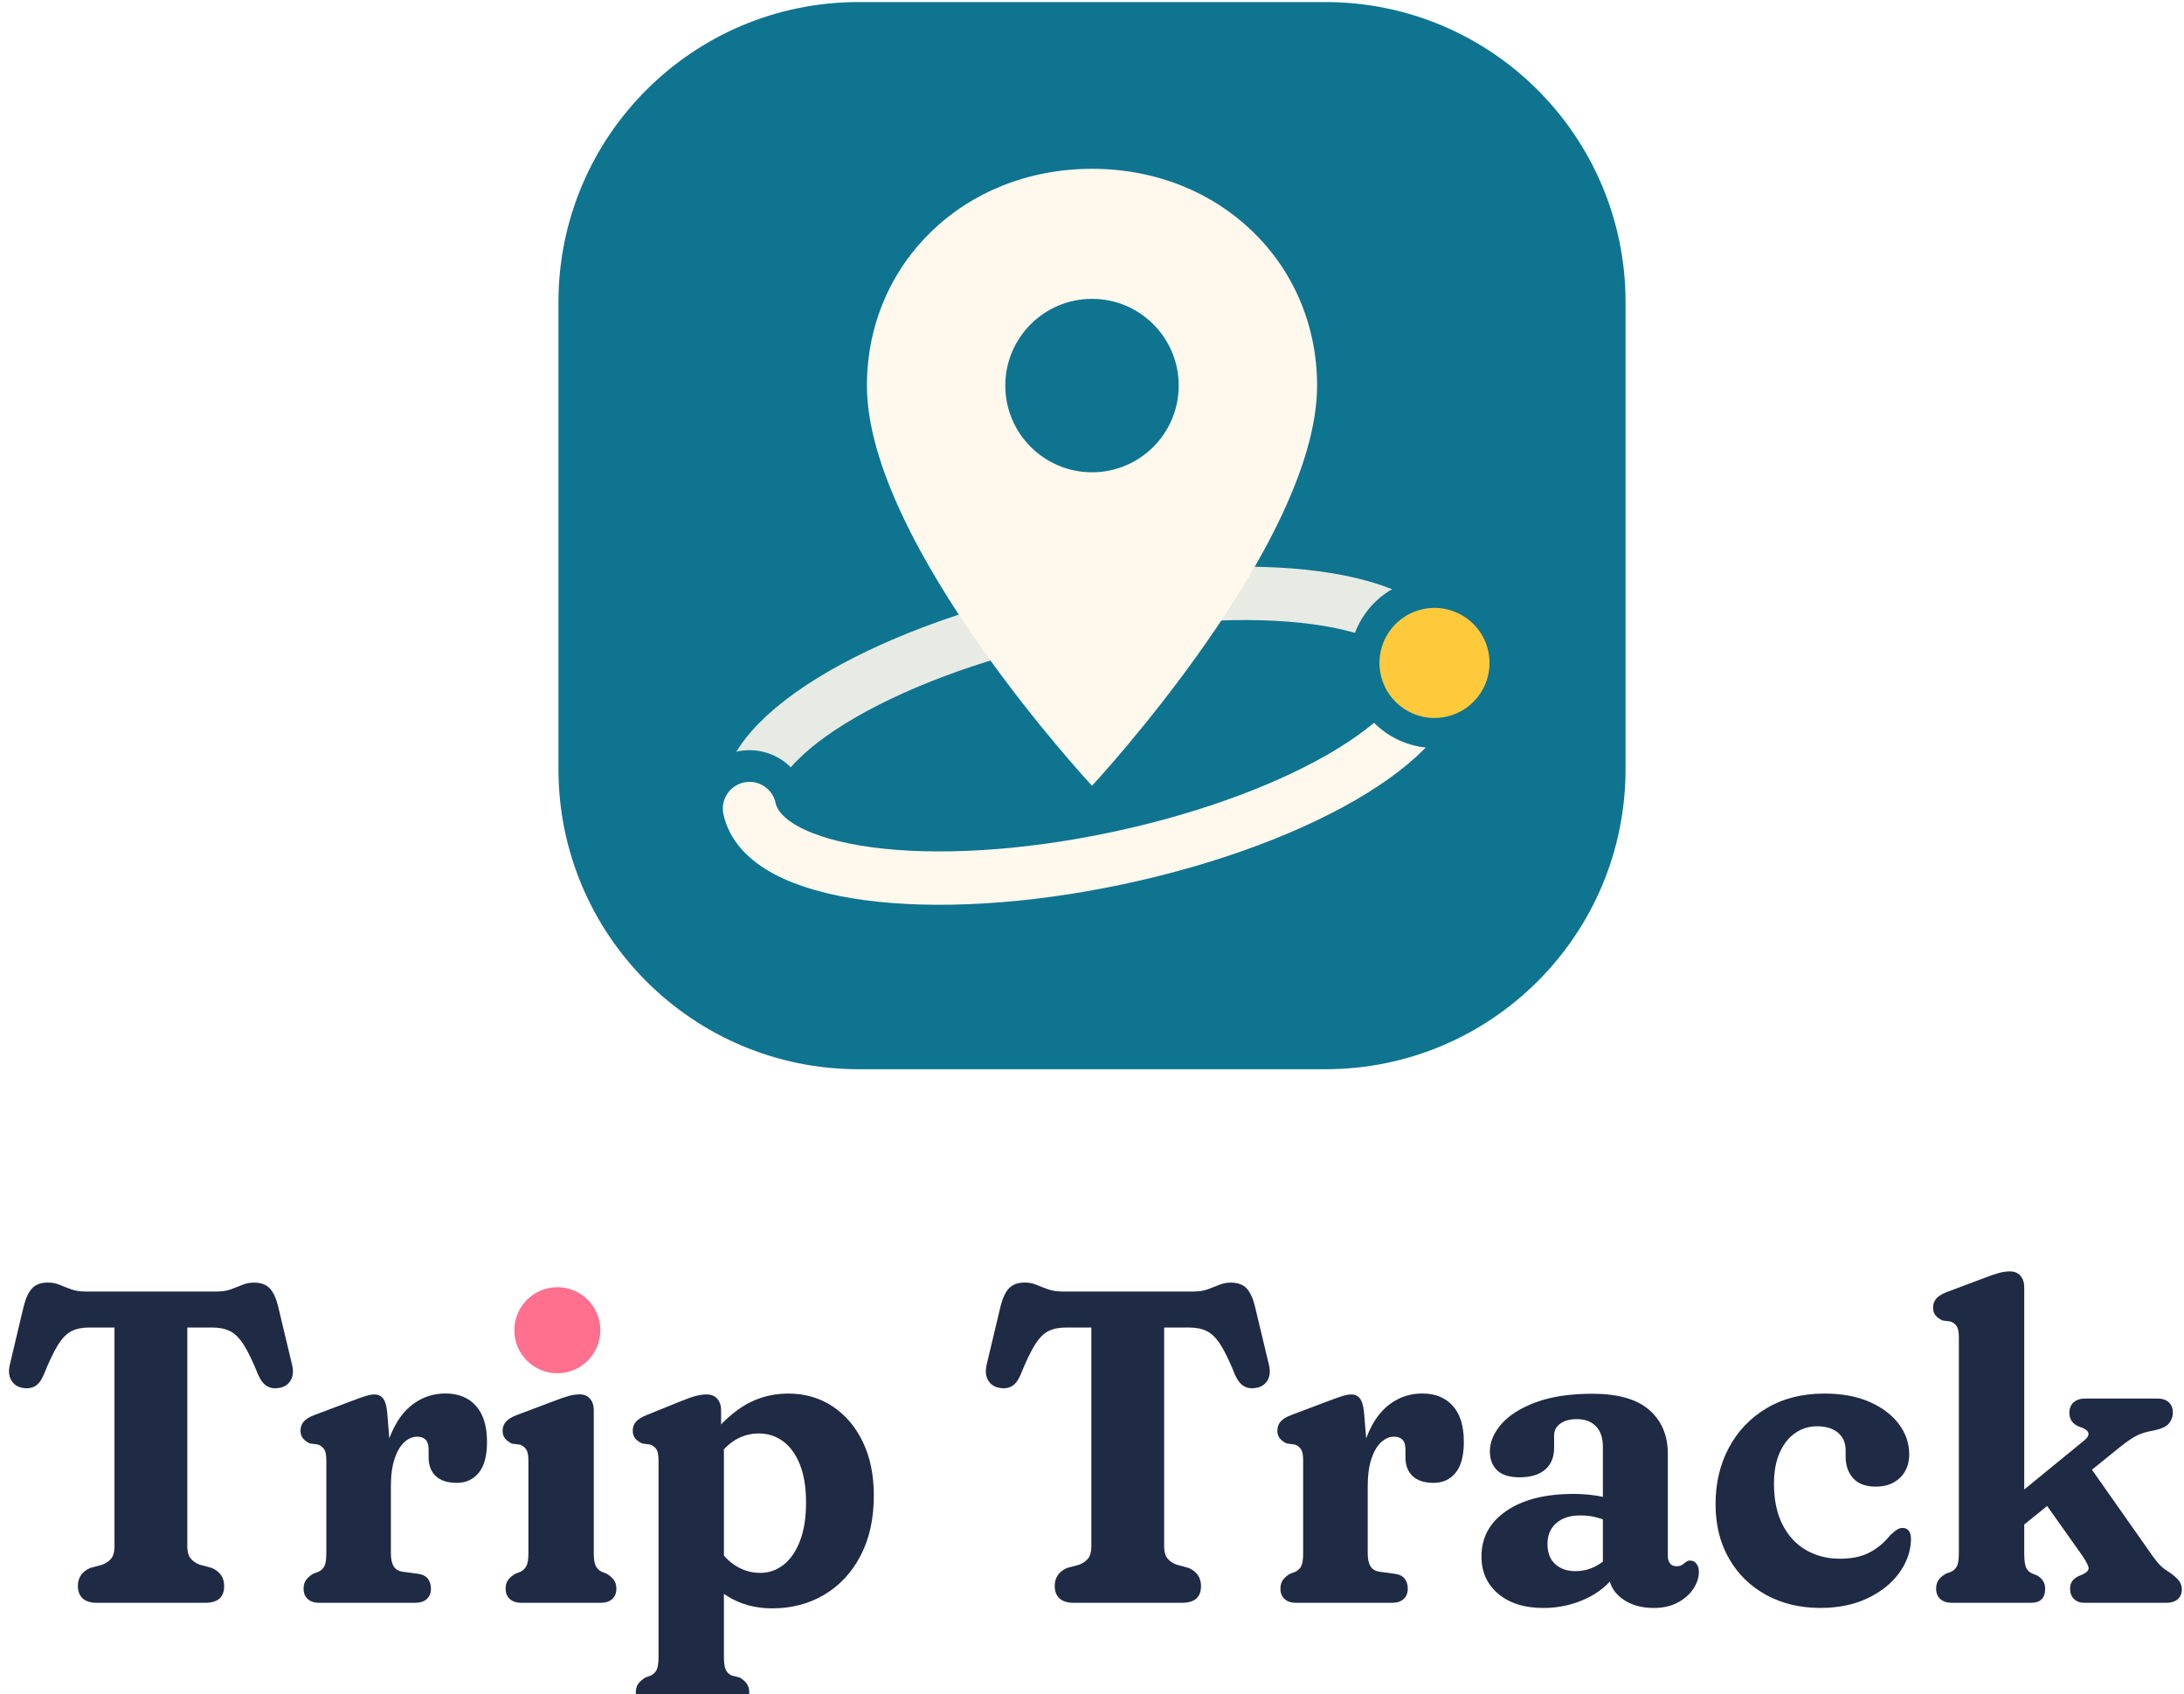
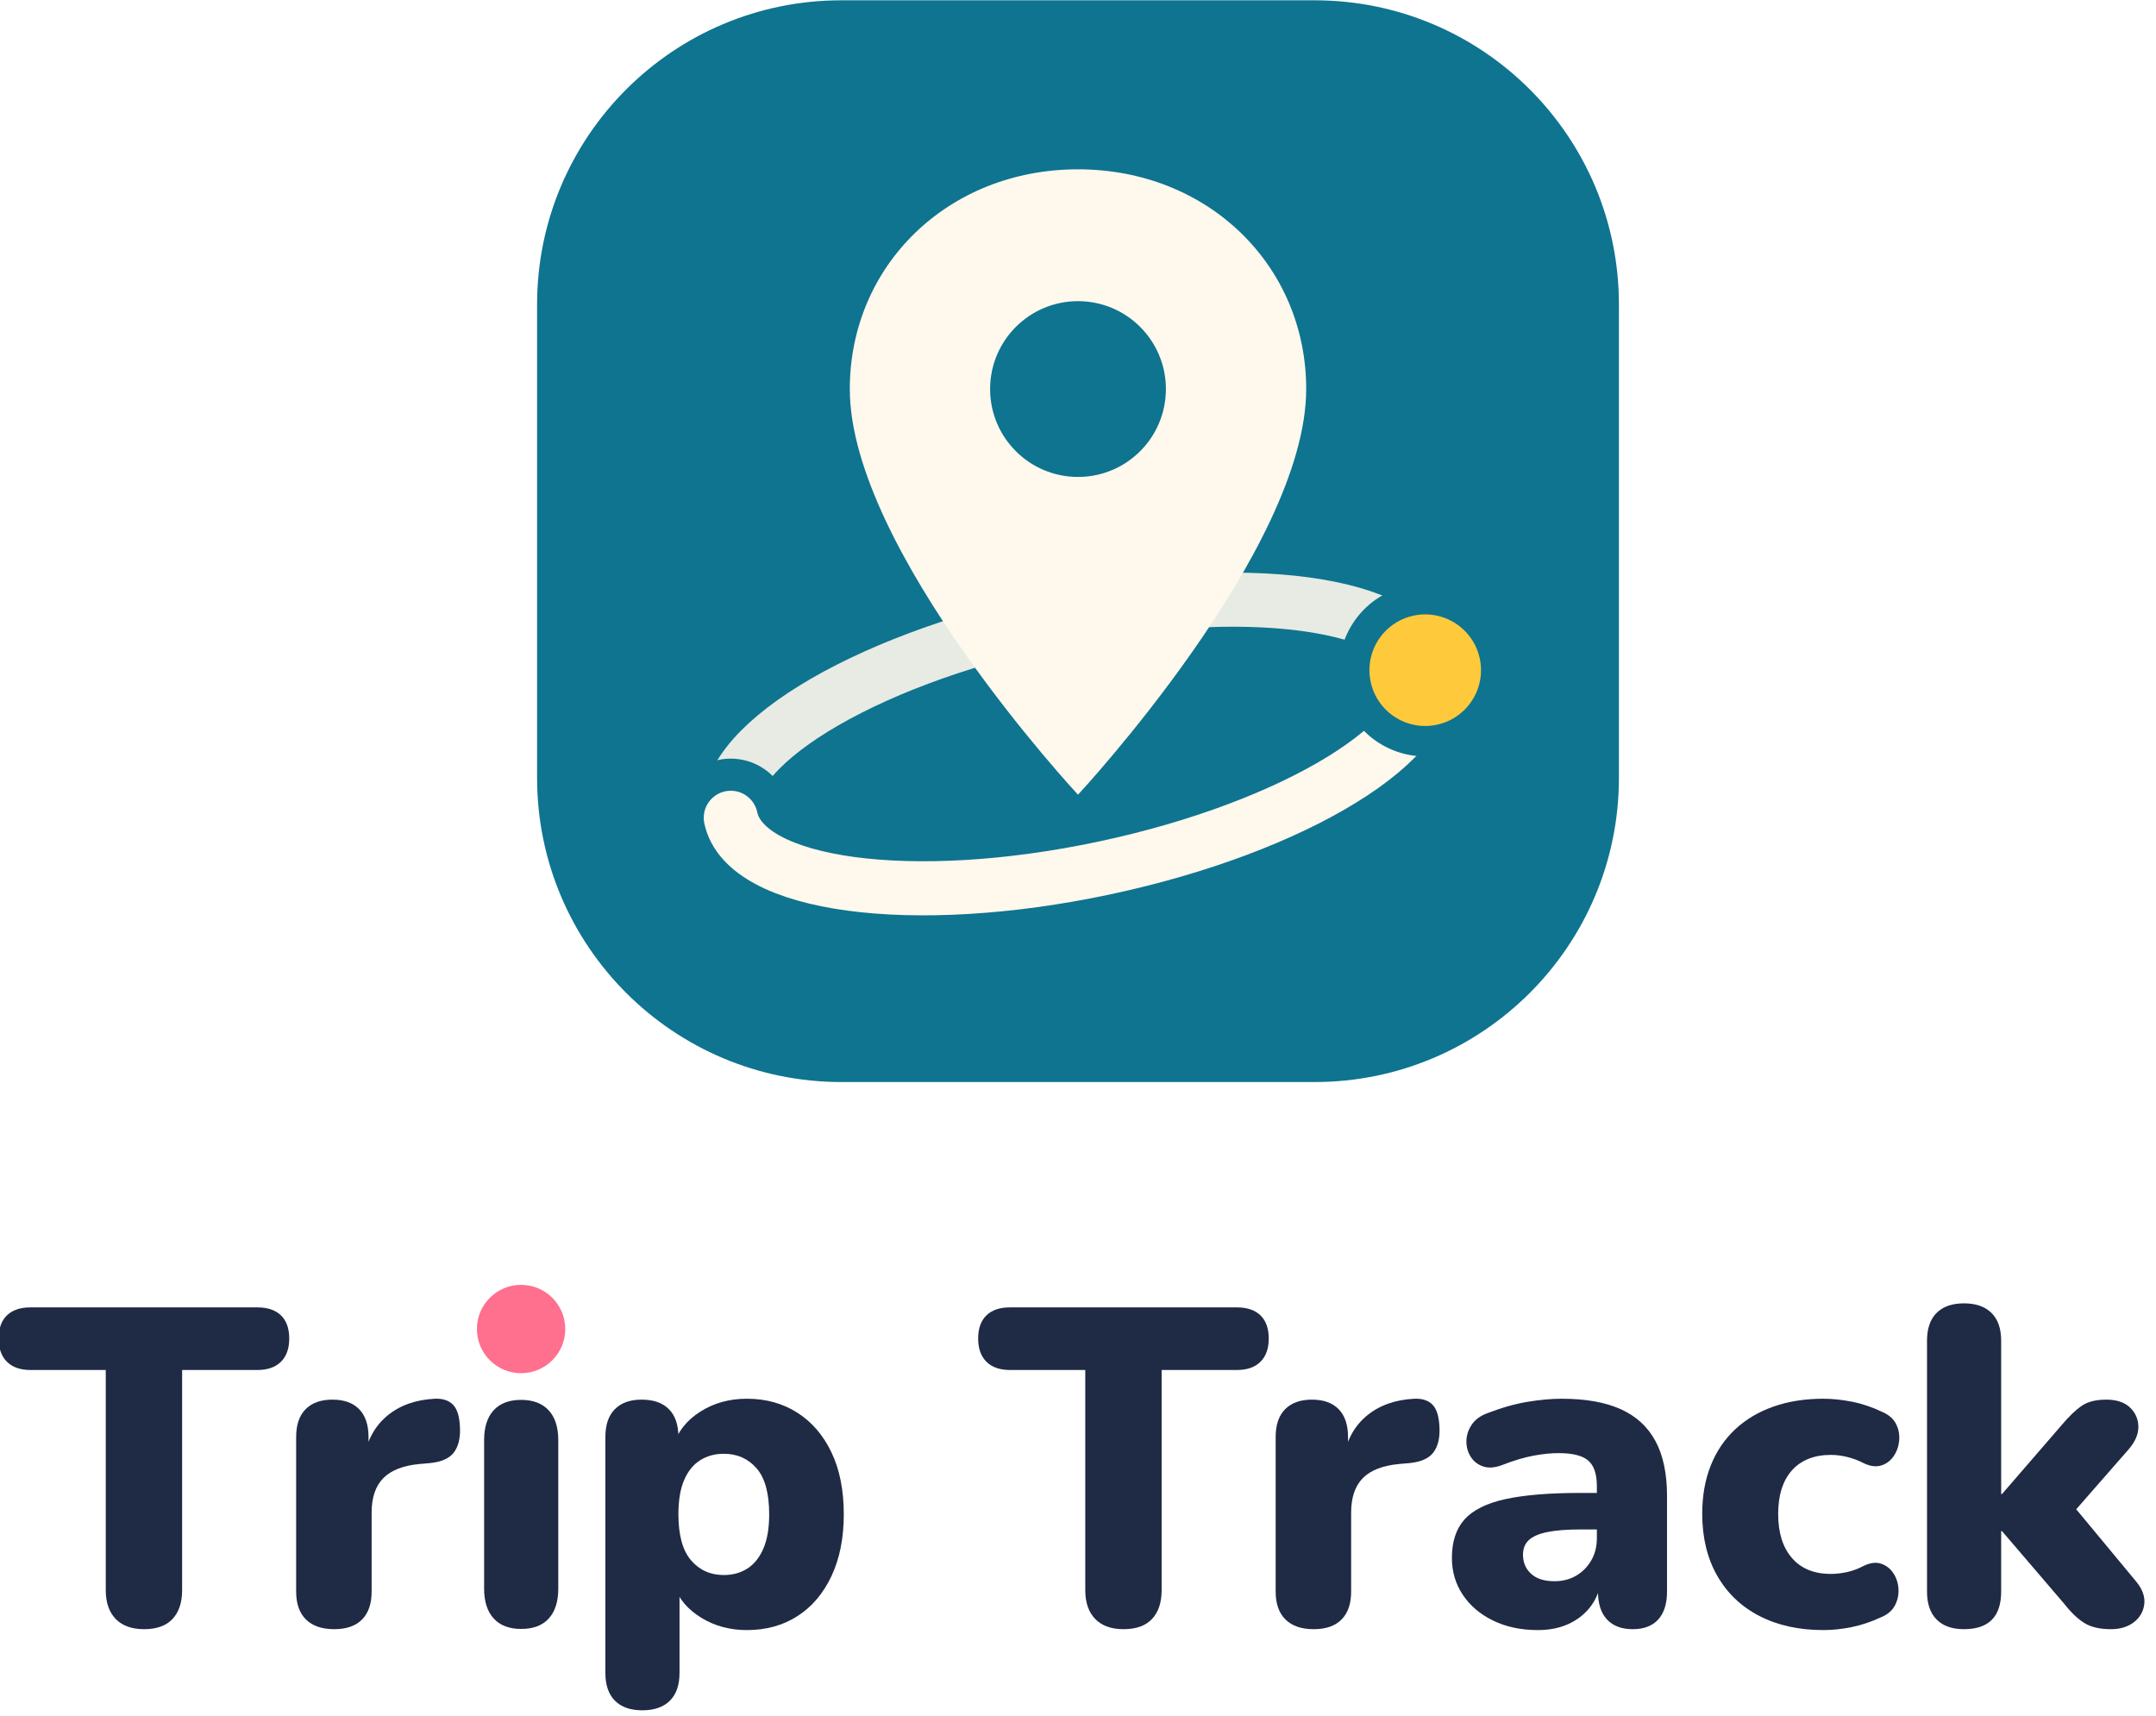
- <svg xmlns="http://www.w3.org/2000/svg" width="196" height="152" viewBox="0 0 196.48 152.00" role="img" aria-label="Trip Track">
-   <g transform="translate(50.24 0) scale(1.5)">
+ <svg xmlns="http://www.w3.org/2000/svg" width="191" height="152" viewBox="0 0 191.32 152.20" role="img" aria-label="Trip Track">
+   <g transform="translate(47.66 0) scale(1.5)">
    <rect width="64" height="64" rx="18" fill="#0E7490" />
    <g transform="rotate(-12 32 44)">
      <path d="M11 44A21 7.5 0 0 1 53 44" fill="none" stroke="#FFF8EC" stroke-width="3.2" stroke-linecap="round" opacity=".9" />
    </g>
    <path d="M32 10C24.3 10 18.5 15.7 18.5 23c0 9.5 13.5 24 13.5 24s13.5-14.5 13.5-24C45.5 15.7 39.7 10 32 10z" fill="#FFF8EC" />
    <circle cx="32" cy="23" r="5.2" fill="#0E7490" />
    <g transform="rotate(-12 32 44)" fill="none" stroke-linecap="round">
      <path d="M11 44A21 7.5 0 0 0 53 44" stroke="#0E7490" stroke-width="7" />
      <path d="M11 44A21 7.5 0 0 0 53 44" stroke="#FFF8EC" stroke-width="3.2" />
      <circle cx="53" cy="44" r="4.2" fill="#FFC93C" stroke="#0E7490" stroke-width="1.8" />
    </g>
  </g>
-   <path d="M7.755 116.0H19.444Q20.229 116.0 20.782 115.797Q21.335 115.594 21.814 115.395Q22.293 115.196 22.83 115.196Q23.783 115.196 24.266 115.708Q24.749 116.219 25.024 117.348L26.267 122.549Q26.48 123.394 26.167 123.959Q25.853 124.524 25.169 124.659Q24.538 124.788 24.057 124.529Q23.575 124.269 23.232 123.5Q22.521 121.729 21.941 120.811Q21.36 119.893 20.706 119.565Q20.051 119.237 19.099 119.237H16.851V138.931Q16.851 139.631 17.14 139.997Q17.429 140.362 17.974 140.574L19.063 140.866Q20.167 141.362 20.167 142.494Q20.167 144.0 18.454 144.0H8.719Q7.867 144.0 7.437 143.602Q7.006 143.204 7.006 142.486Q7.006 141.362 8.109 140.866L9.198 140.574Q9.745 140.362 10.022 139.997Q10.3 139.631 10.3 138.931V119.237H8.008Q7.071 119.237 6.427 119.564Q5.783 119.89 5.211 120.808Q4.64 121.726 3.929 123.5Q3.6 124.269 3.121 124.529Q2.642 124.788 1.995 124.659Q1.318 124.524 1.003 123.959Q0.688 123.394 0.89 122.549L2.128 117.342Q2.409 116.213 2.896 115.702Q3.382 115.19 4.322 115.19Q4.875 115.19 5.355 115.391Q5.835 115.591 6.396 115.795Q6.956 116.0 7.755 116.0Z" fill="#1F2A44" />
-   <path d="M34.351 133.82Q34.351 130.9 35.114 128.98Q35.877 127.06 37.173 126.115Q38.468 125.17 40.067 125.17Q41.822 125.17 42.817 126.281Q43.813 127.393 43.813 129.517Q43.813 131.407 43.067 132.308Q42.321 133.21 41.106 133.21Q39.848 133.21 39.203 132.6Q38.559 131.991 38.559 130.923V130.193Q38.559 129.597 38.289 129.326Q38.019 129.055 37.536 129.055Q36.911 129.055 36.368 129.556Q35.826 130.058 35.495 131.054Q35.165 132.05 35.165 133.53ZM34.831 126.843 35.165 130.899V139.525Q35.165 140.299 35.411 140.709Q35.658 141.119 36.229 141.206L37.622 141.394Q38.223 141.478 38.496 141.84Q38.769 142.202 38.769 142.726Q38.769 143.313 38.399 143.656Q38.03 144.0 37.341 144.0H28.719Q28.067 144.0 27.689 143.663Q27.311 143.326 27.311 142.726Q27.311 142.257 27.53 141.951Q27.749 141.645 28.16 141.394L28.661 141.206Q29.014 141.038 29.185 140.699Q29.357 140.36 29.357 139.525V131.209Q29.357 130.485 29.168 130.194Q28.979 129.904 28.607 129.761L27.873 129.665Q27.462 129.469 27.249 129.199Q27.035 128.929 27.035 128.509Q27.035 128.035 27.331 127.693Q27.627 127.352 28.297 127.103L31.687 125.826Q32.381 125.56 32.865 125.408Q33.349 125.256 33.685 125.256Q34.167 125.256 34.451 125.599Q34.735 125.942 34.831 126.843Z" fill="#1F2A44" />
-   <path d="M53.418 126.674V139.519Q53.418 140.351 53.6 140.691Q53.783 141.032 54.114 141.2L54.584 141.391Q55 141.638 55.225 141.943Q55.451 142.248 55.451 142.723Q55.451 143.326 55.075 143.663Q54.699 144.0 54.036 144.0H46.899Q46.253 144.0 45.87 143.663Q45.488 143.326 45.488 142.723Q45.488 142.248 45.713 141.943Q45.938 141.638 46.355 141.391L46.838 141.2Q47.173 141.032 47.355 140.691Q47.537 140.351 47.537 139.519V131.224Q47.537 130.505 47.345 130.21Q47.153 129.915 46.787 129.776L46.053 129.68Q45.651 129.48 45.433 129.211Q45.215 128.943 45.215 128.523Q45.215 128.049 45.513 127.71Q45.81 127.37 46.477 127.114L49.865 125.839Q50.635 125.542 51.151 125.396Q51.666 125.25 52.152 125.25Q52.748 125.25 53.083 125.643Q53.418 126.037 53.418 126.674Z" fill="#1F2A44" />
-   <circle cx="50.14" cy="119.48" r="3.87" fill="#FF6F8E" />
-   <path d="M64.873 126.68V128.706L65.126 129.294V148.86Q65.126 149.695 65.299 150.037Q65.473 150.379 65.822 150.541L66.557 150.729Q66.961 150.963 67.183 151.277Q67.406 151.592 67.406 152.061Q67.406 152.654 67.033 152.995Q66.661 153.335 65.998 153.335H58.607Q57.955 153.335 57.577 152.998Q57.199 152.661 57.199 152.061Q57.199 151.592 57.421 151.285Q57.644 150.979 58.048 150.729L58.549 150.541Q58.902 150.373 59.073 150.034Q59.245 149.695 59.245 148.86V131.209Q59.245 130.485 59.056 130.194Q58.868 129.904 58.495 129.761L57.761 129.665Q57.35 129.462 57.137 129.195Q56.924 128.929 56.924 128.509Q56.924 128.035 57.216 127.707Q57.509 127.379 58.185 127.103L61.208 125.883Q62.015 125.55 62.554 125.403Q63.092 125.256 63.567 125.256Q64.191 125.256 64.532 125.65Q64.873 126.043 64.873 126.68ZM63.938 131.922 62.939 130.51Q64.441 128.012 66.437 126.594Q68.434 125.177 70.908 125.177Q73.161 125.177 74.899 126.327Q76.637 127.477 77.625 129.533Q78.613 131.589 78.613 134.339Q78.613 137.494 77.413 139.774Q76.214 142.053 74.149 143.276Q72.085 144.5 69.474 144.5Q67.207 144.5 65.453 143.411Q63.699 142.322 62.56 140.307L64.121 138.209Q64.962 139.854 66.047 140.582Q67.133 141.309 68.378 141.309Q69.565 141.309 70.499 140.572Q71.433 139.836 71.974 138.424Q72.515 137.013 72.515 134.992Q72.515 132.936 71.959 131.554Q71.404 130.172 70.445 129.469Q69.486 128.766 68.26 128.766Q66.928 128.766 65.836 129.558Q64.744 130.35 63.938 131.922Z" fill="#1F2A44" />
-   <path d="M95.635 116.0H107.324Q108.109 116.0 108.662 115.797Q109.215 115.594 109.694 115.395Q110.173 115.196 110.71 115.196Q111.663 115.196 112.146 115.708Q112.629 116.219 112.904 117.348L114.147 122.549Q114.36 123.394 114.047 123.959Q113.733 124.524 113.049 124.659Q112.418 124.788 111.937 124.529Q111.455 124.269 111.112 123.5Q110.401 121.729 109.821 120.811Q109.24 119.893 108.586 119.565Q107.931 119.237 106.979 119.237H104.731V138.931Q104.731 139.631 105.02 139.997Q105.309 140.362 105.854 140.574L106.943 140.866Q108.047 141.362 108.047 142.494Q108.047 144.0 106.334 144.0H96.599Q95.747 144.0 95.317 143.602Q94.886 143.204 94.886 142.486Q94.886 141.362 95.989 140.866L97.078 140.574Q97.625 140.362 97.902 139.997Q98.18 139.631 98.18 138.931V119.237H95.888Q94.951 119.237 94.307 119.564Q93.663 119.89 93.091 120.808Q92.52 121.726 91.809 123.5Q91.48 124.269 91.001 124.529Q90.522 124.788 89.875 124.659Q89.198 124.524 88.883 123.959Q88.568 123.394 88.77 122.549L90.008 117.342Q90.289 116.213 90.776 115.702Q91.262 115.19 92.202 115.19Q92.755 115.19 93.235 115.391Q93.715 115.591 94.276 115.795Q94.836 116.0 95.635 116.0Z" fill="#1F2A44" />
-   <path d="M122.231 133.82Q122.231 130.9 122.994 128.98Q123.757 127.06 125.053 126.115Q126.348 125.17 127.947 125.17Q129.702 125.17 130.697 126.281Q131.693 127.393 131.693 129.517Q131.693 131.407 130.947 132.308Q130.201 133.21 128.986 133.21Q127.728 133.21 127.083 132.6Q126.439 131.991 126.439 130.923V130.193Q126.439 129.597 126.169 129.326Q125.899 129.055 125.416 129.055Q124.791 129.055 124.248 129.556Q123.706 130.058 123.375 131.054Q123.045 132.05 123.045 133.53ZM122.711 126.843 123.045 130.899V139.525Q123.045 140.299 123.291 140.709Q123.538 141.119 124.109 141.206L125.502 141.394Q126.103 141.478 126.376 141.84Q126.649 142.202 126.649 142.726Q126.649 143.313 126.279 143.656Q125.91 144.0 125.221 144.0H116.599Q115.947 144.0 115.569 143.663Q115.191 143.326 115.191 142.726Q115.191 142.257 115.41 141.951Q115.629 141.645 116.04 141.394L116.541 141.206Q116.894 141.038 117.065 140.699Q117.237 140.36 117.237 139.525V131.209Q117.237 130.485 117.048 130.194Q116.859 129.904 116.487 129.761L115.753 129.665Q115.342 129.469 115.129 129.199Q114.915 128.929 114.915 128.509Q114.915 128.035 115.211 127.693Q115.507 127.352 116.177 127.103L119.567 125.826Q120.261 125.56 120.745 125.408Q121.229 125.256 121.565 125.256Q122.047 125.256 122.331 125.599Q122.615 125.942 122.711 126.843Z" fill="#1F2A44" />
-   <path d="M144.712 141.237V140.649L144.2 140.44V129.943Q144.2 128.77 143.579 128.123Q142.958 127.476 141.864 127.476Q140.923 127.476 140.369 127.882Q139.815 128.287 139.815 128.923V130.033Q139.815 131.325 139.006 132.017Q138.197 132.71 136.695 132.71Q135.348 132.71 134.692 132.085Q134.036 131.461 134.036 130.391Q134.036 129.102 135.078 127.911Q136.121 126.721 138.181 125.958Q140.241 125.194 143.272 125.194Q146.695 125.194 148.37 126.649Q150.045 128.103 150.045 130.62V139.812Q150.045 140.185 150.231 140.447Q150.417 140.709 150.836 140.709Q151.089 140.709 151.248 140.63Q151.407 140.551 151.534 140.431Q151.641 140.342 151.758 140.27Q151.875 140.199 152.035 140.199Q152.413 140.199 152.625 140.488Q152.837 140.776 152.837 141.211Q152.837 141.991 152.34 142.741Q151.843 143.491 150.933 143.978Q150.024 144.465 148.777 144.465Q147.019 144.465 145.866 143.577Q144.712 142.689 144.712 141.237ZM133.278 139.84Q133.278 137.26 135.517 135.733Q137.756 134.205 141.554 134.205Q142.616 134.205 143.579 134.355Q144.542 134.505 145.2 134.775L144.637 136.672Q144.06 136.414 143.46 136.277Q142.86 136.139 142.151 136.139Q140.808 136.139 140.012 136.829Q139.217 137.518 139.217 138.709Q139.217 139.893 139.915 140.522Q140.612 141.152 141.721 141.152Q142.703 141.152 143.546 140.712Q144.388 140.273 144.935 139.555L145.408 141.357Q144.411 142.833 142.638 143.649Q140.864 144.465 138.835 144.465Q136.296 144.465 134.787 143.189Q133.278 141.913 133.278 139.84Z" fill="#1F2A44" />
-   <path d="M171.76 130.644Q171.76 131.943 170.937 132.746Q170.114 133.549 168.758 133.549Q167.403 133.549 166.721 132.799Q166.039 132.048 166.039 130.844V130.265Q166.039 129.284 165.358 128.703Q164.677 128.122 163.465 128.122Q162.369 128.122 161.491 128.735Q160.614 129.348 160.103 130.501Q159.593 131.653 159.593 133.28Q159.593 135.482 160.375 136.993Q161.156 138.503 162.496 139.268Q163.835 140.033 165.514 140.033Q167.172 140.033 168.244 139.445Q169.316 138.857 170.042 137.923Q170.46 137.537 170.699 137.397Q170.939 137.257 171.184 137.264Q171.532 137.272 171.73 137.531Q171.927 137.79 171.918 138.328Q171.868 139.94 170.839 141.34Q169.811 142.739 167.993 143.6Q166.175 144.461 163.762 144.461Q161.024 144.461 158.89 143.293Q156.757 142.125 155.547 140.022Q154.337 137.919 154.337 135.116Q154.337 132.289 155.541 130.038Q156.745 127.788 158.949 126.482Q161.152 125.177 164.138 125.177Q166.495 125.177 168.202 125.931Q169.91 126.685 170.835 127.928Q171.76 129.171 171.76 130.644Z" fill="#1F2A44" />
-   <path d="M175.589 144.0Q174.937 144.0 174.559 143.663Q174.181 143.326 174.181 142.726Q174.181 142.257 174.4 141.947Q174.619 141.638 175.03 141.394L175.53 141.206Q175.884 141.038 176.055 140.699Q176.226 140.36 176.226 139.525V120.142Q176.226 119.417 176.038 119.127Q175.849 118.836 175.476 118.694L174.743 118.598Q174.332 118.402 174.119 118.132Q173.905 117.861 173.905 117.442Q173.905 116.968 174.198 116.629Q174.491 116.291 175.167 116.035L178.5 114.785Q179.307 114.471 179.82 114.33Q180.333 114.189 180.815 114.189Q181.431 114.189 181.769 114.583Q182.107 114.976 182.107 115.613V139.525Q182.107 140.422 182.258 140.792Q182.409 141.161 182.776 141.342L183.297 141.557Q183.989 141.984 183.989 142.726Q183.989 144.0 182.711 144.0ZM180.222 135.349 187.507 129.389Q187.9 129.078 187.889 128.8Q187.877 128.521 187.459 128.309L186.878 128.082Q186.492 127.861 186.331 127.577Q186.169 127.293 186.169 126.914Q186.169 126.302 186.556 125.962Q186.944 125.622 187.622 125.622H194.069Q194.732 125.622 195.105 125.955Q195.478 126.289 195.478 126.895Q195.478 127.442 195.111 127.881Q194.745 128.319 193.59 128.53Q192.862 128.658 192.274 128.936Q191.686 129.214 190.704 130.002L181.048 137.813ZM187.252 130.683 193.675 139.818Q194.096 140.398 194.404 140.691Q194.713 140.985 195.139 141.236Q195.721 141.636 196.003 141.985Q196.286 142.335 196.286 142.794Q196.286 143.36 195.913 143.68Q195.541 144.0 194.877 144.0H187.513Q186.942 144.0 186.588 143.66Q186.234 143.319 186.234 142.726Q186.234 142.359 186.387 142.107Q186.54 141.855 186.896 141.646L187.421 141.417Q187.994 141.135 187.879 140.758Q187.764 140.381 187.219 139.6L183.186 133.905Z" fill="#1F2A44" />
+   <path d="M12.783 144.558Q11.143 144.558 10.264 143.649Q9.385 142.739 9.385 141.099V121.556H2.708Q1.345 121.556 0.612 120.823Q-0.12 120.091 -0.12 118.767Q-0.12 117.423 0.612 116.711Q1.345 116 2.708 116H22.838Q24.202 116 24.934 116.711Q25.666 117.423 25.666 118.767Q25.666 120.091 24.934 120.823Q24.202 121.556 22.838 121.556H16.161V141.099Q16.161 142.739 15.312 143.649Q14.462 144.558 12.783 144.558Z" fill="#1F2A44" />
+   <path d="M29.659 144.558Q28.019 144.558 27.15 143.698Q26.28 142.838 26.28 141.218V127.506Q26.28 125.886 27.12 125.036Q27.96 124.187 29.501 124.187Q31.042 124.187 31.872 125.036Q32.702 125.886 32.702 127.506V129.36H32.302Q32.729 126.96 34.388 125.596Q36.047 124.233 38.596 124.107Q39.664 124.065 40.221 124.66Q40.778 125.255 40.82 126.752Q40.862 128.095 40.275 128.877Q39.687 129.658 38.169 129.817L37.251 129.897Q35.059 130.098 34.019 131.149Q32.978 132.2 32.978 134.213V141.218Q32.978 142.838 32.129 143.698Q31.28 144.558 29.659 144.558Z" fill="#1F2A44" />
+   <path d="M46.24 144.537Q44.659 144.537 43.81 143.608Q42.96 142.678 42.96 140.96V127.784Q42.96 126.046 43.81 125.127Q44.659 124.208 46.24 124.208Q47.821 124.208 48.68 125.127Q49.54 126.046 49.54 127.784V140.96Q49.54 142.678 48.7 143.608Q47.861 144.537 46.24 144.537Z" fill="#1F2A44" />
+   <circle cx="46.24" cy="117.92" r="3.92" fill="#FF6F8E" />
+   <path d="M57 151.758Q55.419 151.758 54.57 150.909Q53.72 150.059 53.72 148.438V127.506Q53.72 125.886 54.56 125.036Q55.4 124.187 56.941 124.187Q58.522 124.187 59.361 125.036Q60.201 125.886 60.201 127.506V130.017L59.761 128.246Q60.342 126.396 62.145 125.252Q63.948 124.107 66.276 124.107Q68.817 124.107 70.757 125.347Q72.697 126.587 73.786 128.875Q74.876 131.164 74.876 134.362Q74.876 137.52 73.786 139.839Q72.697 142.158 70.767 143.398Q68.838 144.638 66.276 144.638Q64.007 144.638 62.224 143.542Q60.441 142.446 59.82 140.714H60.3V148.438Q60.3 150.059 59.44 150.909Q58.581 151.758 57 151.758ZM64.228 139.753Q65.423 139.753 66.324 139.176Q67.225 138.598 67.74 137.407Q68.256 136.215 68.256 134.362Q68.256 131.562 67.134 130.277Q66.012 128.992 64.228 128.992Q63.053 128.992 62.142 129.559Q61.232 130.125 60.717 131.307Q60.201 132.489 60.201 134.362Q60.201 137.141 61.323 138.447Q62.445 139.753 64.228 139.753Z" fill="#1F2A44" />
+   <path d="M99.703 144.558Q98.063 144.558 97.184 143.649Q96.305 142.739 96.305 141.099V121.556H89.628Q88.265 121.556 87.532 120.823Q86.8 120.091 86.8 118.767Q86.8 117.423 87.532 116.711Q88.265 116 89.628 116H109.758Q111.122 116 111.854 116.711Q112.586 117.423 112.586 118.767Q112.586 120.091 111.854 120.823Q111.122 121.556 109.758 121.556H103.081V141.099Q103.081 142.739 102.232 143.649Q101.382 144.558 99.703 144.558Z" fill="#1F2A44" />
+   <path d="M116.579 144.558Q114.939 144.558 114.07 143.698Q113.2 142.838 113.2 141.218V127.506Q113.2 125.886 114.04 125.036Q114.88 124.187 116.421 124.187Q117.962 124.187 118.792 125.036Q119.622 125.886 119.622 127.506V129.36H119.222Q119.649 126.96 121.308 125.596Q122.967 124.233 125.516 124.107Q126.584 124.065 127.141 124.66Q127.698 125.255 127.74 126.752Q127.782 128.095 127.195 128.877Q126.607 129.658 125.089 129.817L124.171 129.897Q121.979 130.098 120.939 131.149Q119.898 132.2 119.898 134.213V141.218Q119.898 142.838 119.049 143.698Q118.2 144.558 116.579 144.558Z" fill="#1F2A44" />
+   <path d="M136.465 144.638Q134.231 144.638 132.504 143.799Q130.777 142.96 129.809 141.512Q128.84 140.065 128.84 138.229Q128.84 136.069 129.96 134.818Q131.08 133.568 133.581 133.017Q136.082 132.467 140.227 132.467H142.379V135.708H140.229Q138.434 135.708 137.306 135.939Q136.179 136.169 135.663 136.654Q135.148 137.139 135.148 137.951Q135.148 138.985 135.868 139.644Q136.588 140.303 137.943 140.303Q139.015 140.303 139.854 139.817Q140.693 139.33 141.198 138.469Q141.703 137.608 141.703 136.474V131.855Q141.703 130.255 140.937 129.594Q140.172 128.933 138.301 128.933Q137.274 128.933 136.048 129.165Q134.823 129.398 133.324 129.982Q132.335 130.362 131.612 130.116Q130.89 129.87 130.503 129.246Q130.116 128.623 130.126 127.87Q130.135 127.118 130.589 126.424Q131.042 125.73 132.03 125.373Q133.908 124.652 135.561 124.379Q137.213 124.107 138.575 124.107Q141.76 124.107 143.82 125.034Q145.88 125.962 146.904 127.866Q147.929 129.769 147.929 132.741V141.218Q147.929 142.838 147.148 143.698Q146.367 144.558 144.886 144.558Q143.404 144.558 142.603 143.698Q141.802 142.838 141.802 141.218V139.964L142.065 140.364Q141.842 141.668 141.089 142.622Q140.335 143.575 139.162 144.107Q137.989 144.638 136.465 144.638Z" fill="#1F2A44" />
+   <path d="M161.802 144.638Q158.55 144.638 156.128 143.388Q153.705 142.137 152.379 139.808Q151.053 137.478 151.053 134.32Q151.053 131.941 151.801 130.052Q152.549 128.164 153.964 126.835Q155.379 125.507 157.364 124.807Q159.348 124.107 161.802 124.107Q163.007 124.107 164.348 124.372Q165.688 124.636 167.048 125.286Q167.916 125.667 168.259 126.36Q168.602 127.053 168.529 127.824Q168.457 128.594 168.039 129.205Q167.621 129.815 166.937 130.029Q166.253 130.243 165.383 129.826Q164.674 129.459 163.916 129.275Q163.158 129.091 162.47 129.091Q161.341 129.091 160.474 129.444Q159.607 129.798 159.012 130.463Q158.417 131.129 158.104 132.099Q157.792 133.068 157.792 134.341Q157.792 136.825 159.012 138.239Q160.232 139.654 162.47 139.654Q163.158 139.654 163.906 139.49Q164.653 139.326 165.383 138.939Q166.253 138.522 166.927 138.747Q167.6 138.972 168.007 139.582Q168.415 140.193 168.466 140.963Q168.518 141.733 168.165 142.427Q167.811 143.12 166.964 143.48Q165.625 144.108 164.316 144.373Q163.007 144.638 161.802 144.638Z" fill="#1F2A44" />
+   <path d="M174.28 144.558Q172.699 144.558 171.85 143.698Q171 142.838 171 141.218V118.962Q171 117.341 171.85 116.491Q172.699 115.642 174.28 115.642Q175.861 115.642 176.72 116.491Q177.58 117.341 177.58 118.962V132.56H177.66L183.004 126.381Q183.937 125.276 184.737 124.731Q185.537 124.187 186.901 124.187Q188.264 124.187 188.995 124.87Q189.725 125.552 189.754 126.55Q189.782 127.548 188.929 128.556L183.225 135.078V132.693L189.571 140.343Q190.405 141.37 190.278 142.35Q190.152 143.33 189.352 143.944Q188.552 144.558 187.327 144.558Q185.846 144.558 184.967 144.013Q184.088 143.469 183.173 142.303L177.66 135.861H177.58V141.218Q177.58 144.558 174.28 144.558Z" fill="#1F2A44" />
</svg>
